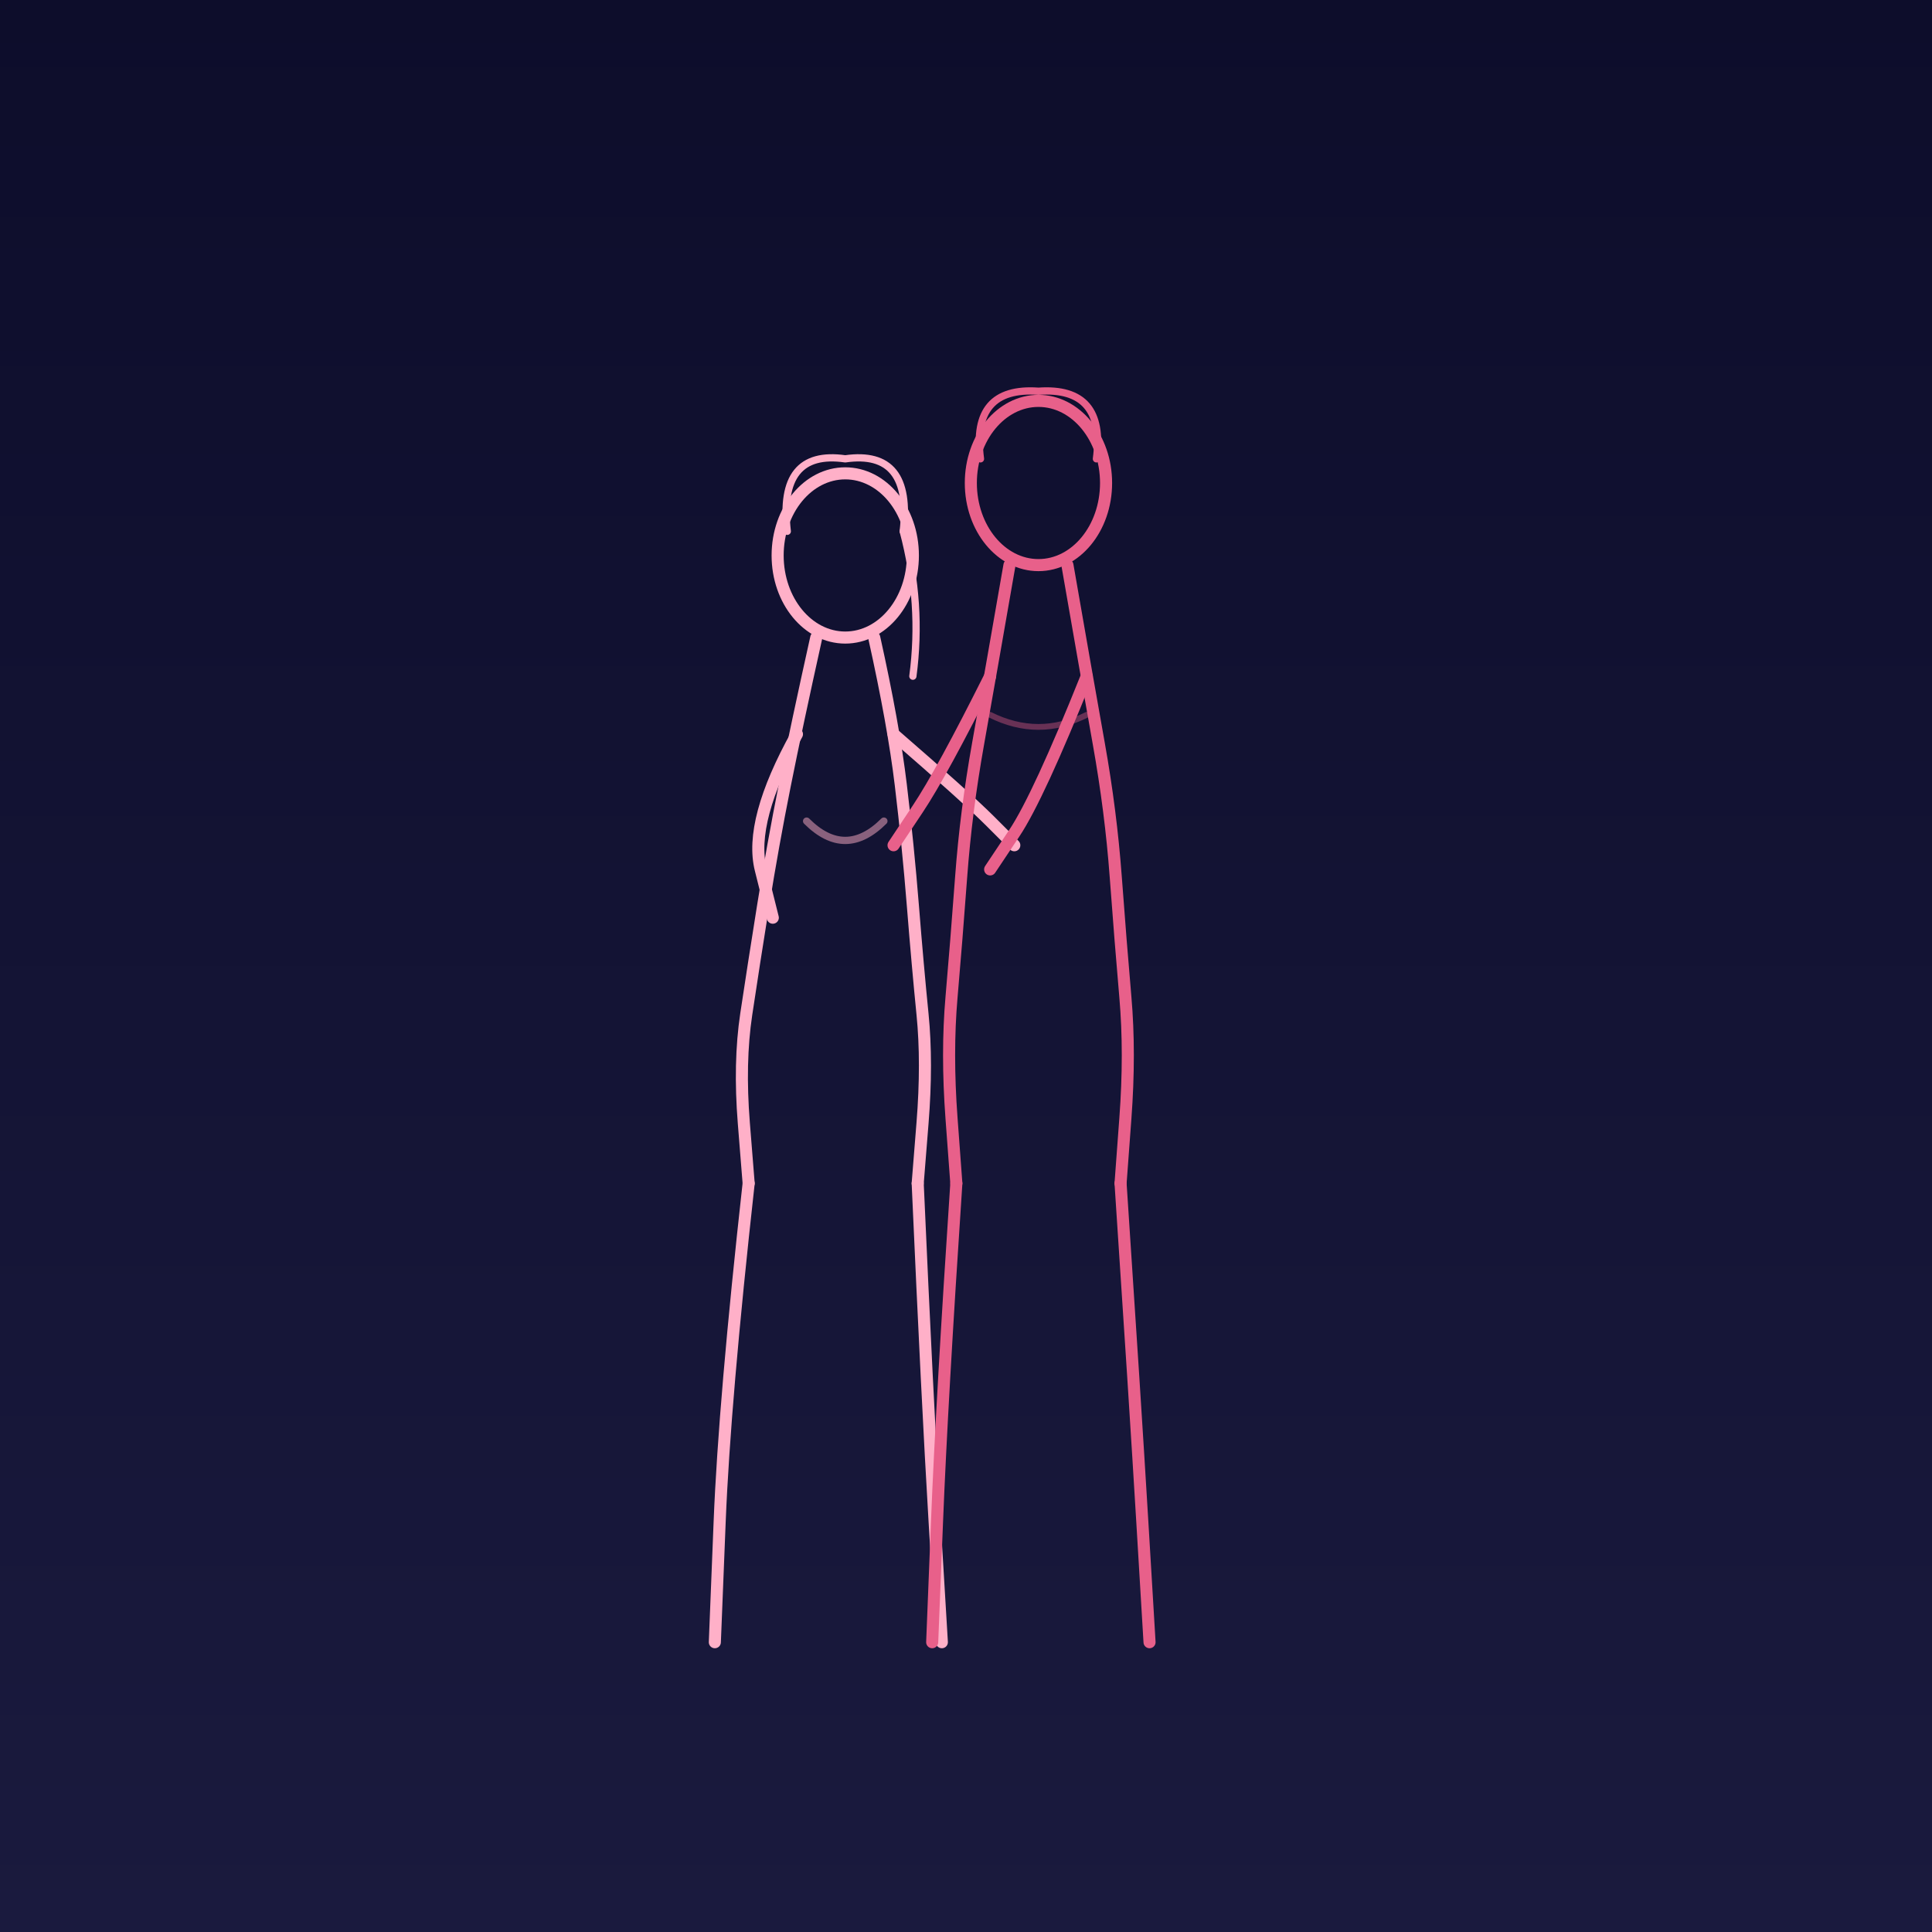
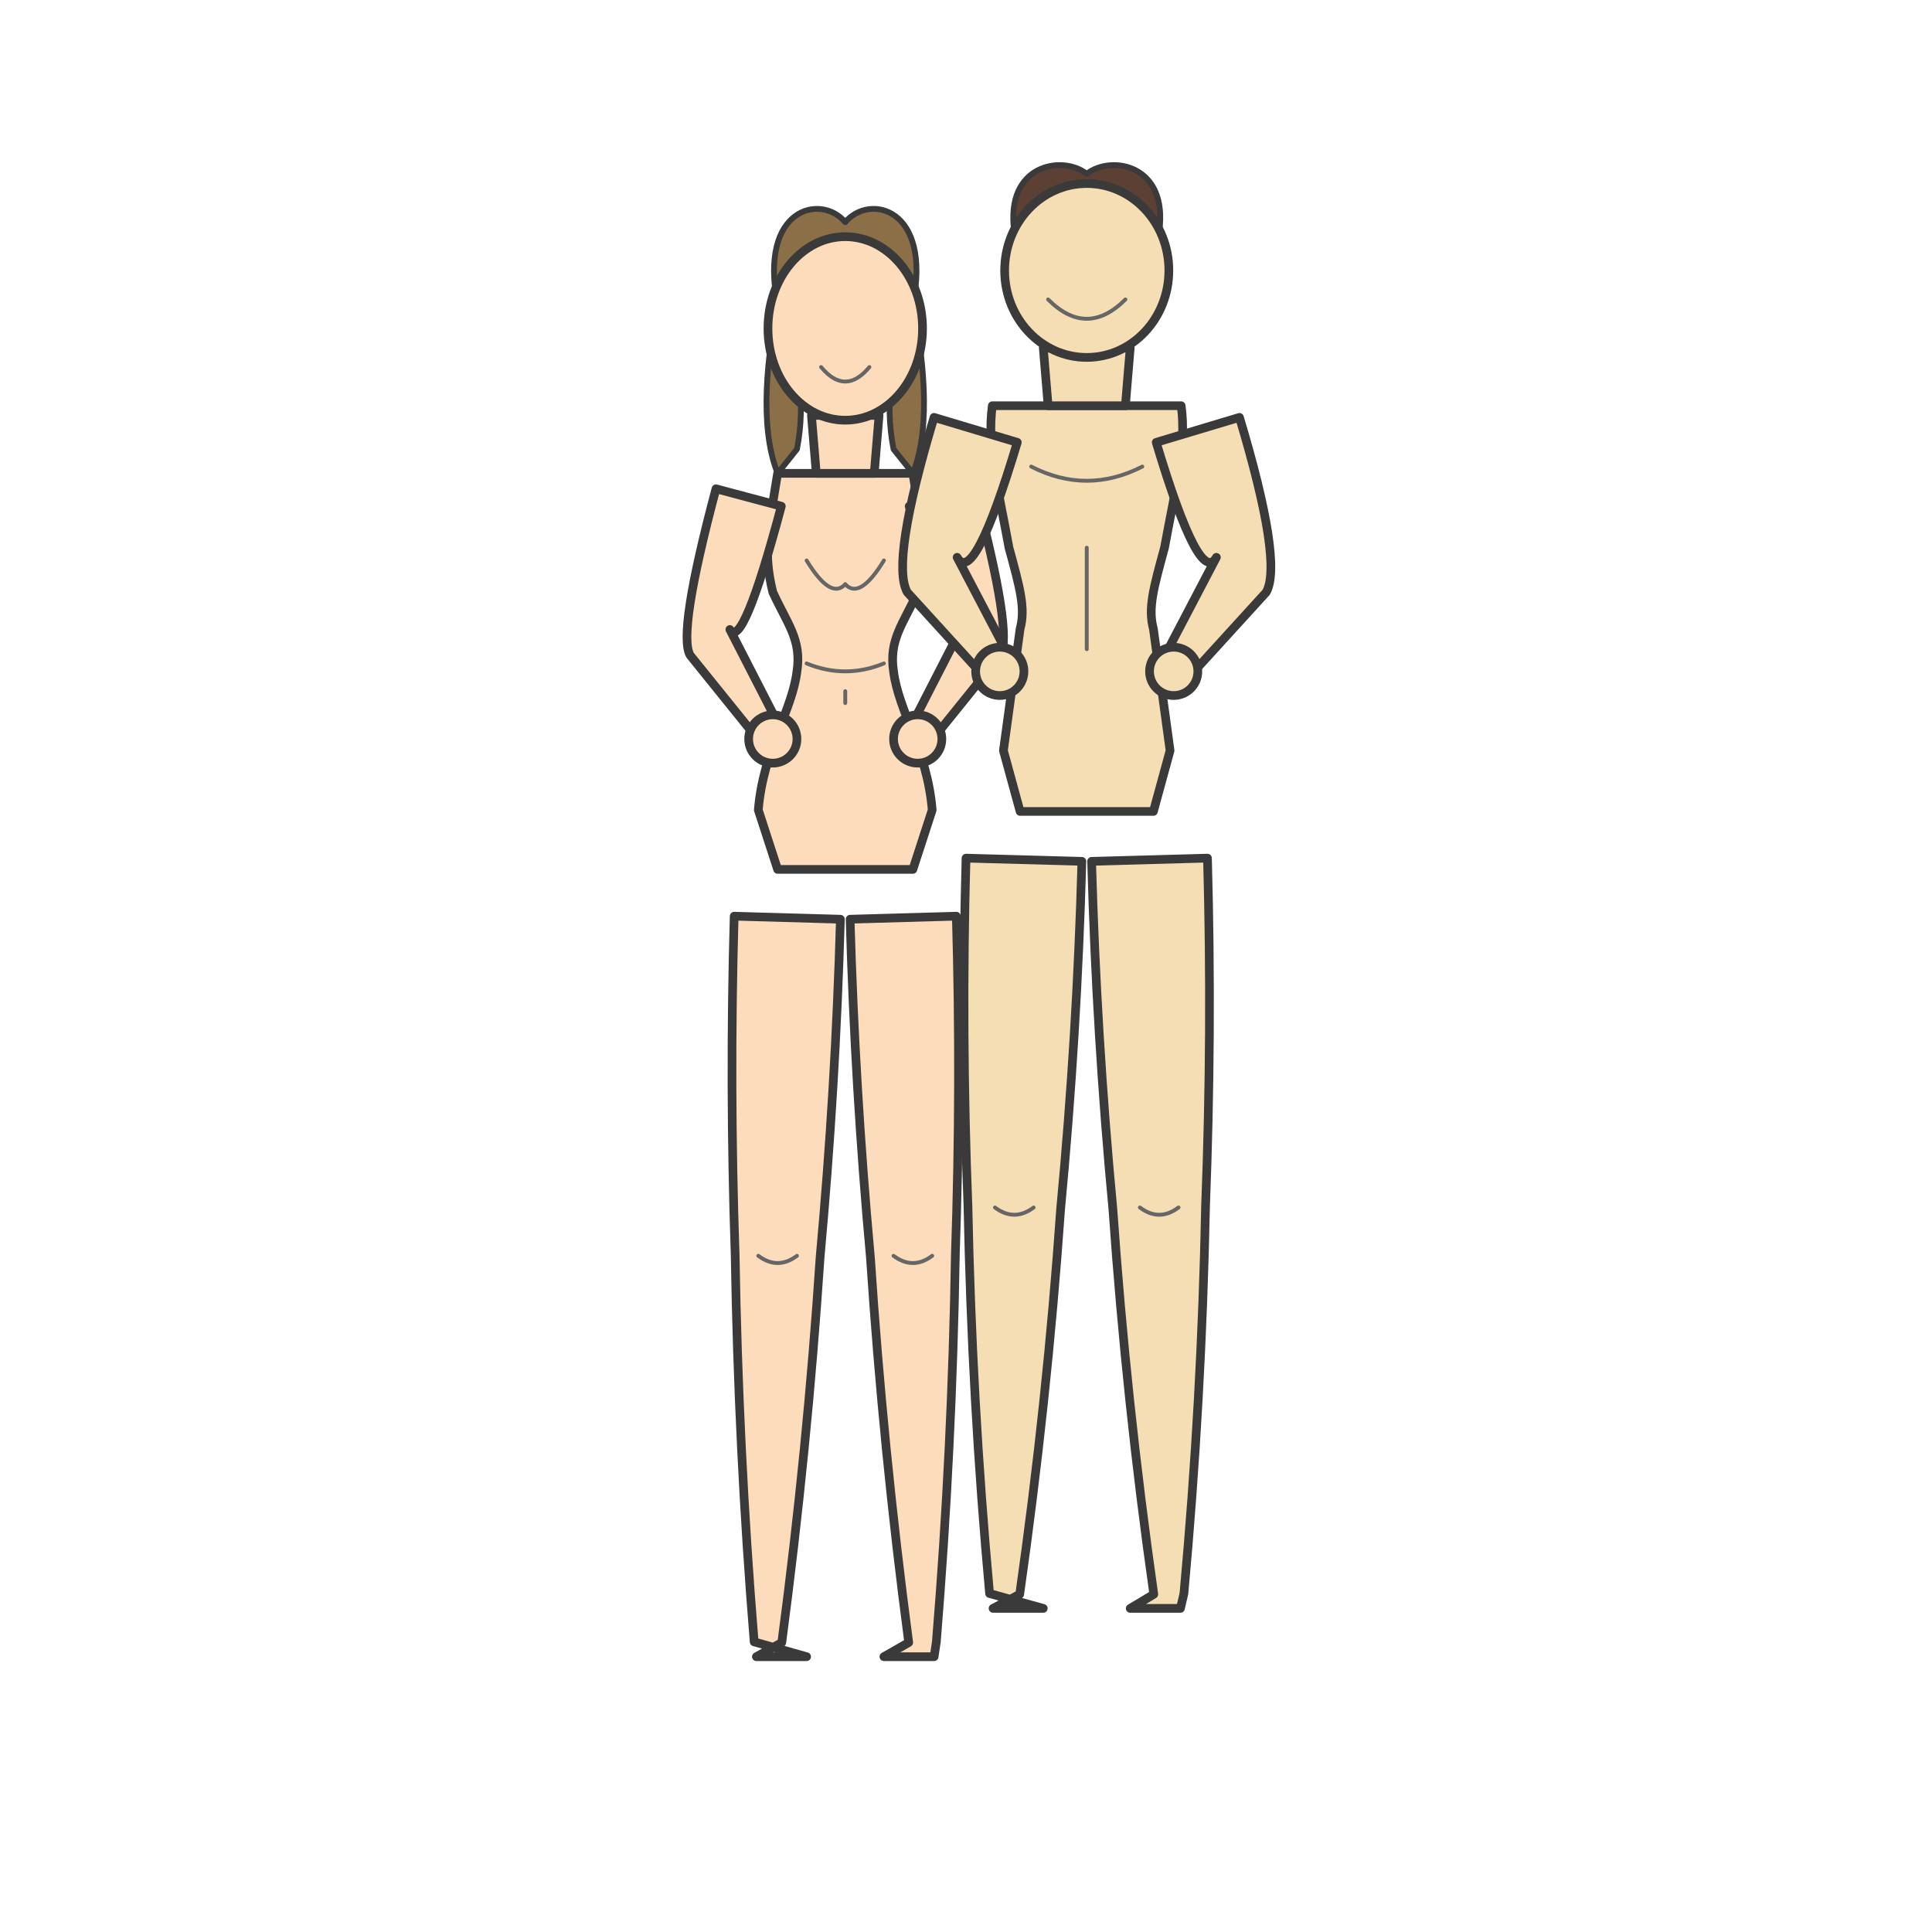
<svg xmlns="http://www.w3.org/2000/svg" viewBox="0 0 400 400" width="400" height="400">
-   <defs>
-     <linearGradient id="bg" x1="0" y1="0" x2="0" y2="1">
-       <stop offset="0%" stop-color="#0d0d2b" />
-       <stop offset="100%" stop-color="#1a1a3e" />
-     </linearGradient>
-   </defs>
-   <rect width="400" height="400" fill="url(#bg)" />
-   <ellipse cx="175" cy="115" rx="14" ry="17" fill="none" stroke="#FFB0C8" stroke-width="2.5" stroke-linecap="round" />
-   <path d="M163,110 Q161,93 175,95 Q189,93 187,110" fill="none" stroke="#FFB0C8" stroke-width="1.5" stroke-linecap="round" stroke-linejoin="round" opacity="1" />
-   <path d="M187,110 Q191,125 189,140" fill="none" stroke="#FFB0C8" stroke-width="1.5" stroke-linecap="round" stroke-linejoin="round" opacity="1" />
-   <path d="M169,132 Q165,150 162.5,162.5 Q160,175 158.0,187.5 Q156,200 154.5,210.0 Q153,220 154.0,232.5 L155,245" fill="none" stroke="#FFB0C8" stroke-width="2.5" stroke-linecap="round" stroke-linejoin="round" opacity="1" />
-   <path d="M181,132 Q185,150 186.5,162.5 Q188,175 189.0,187.5 Q190,200 191.0,210.0 Q192,220 191.0,232.5 L190,245" fill="none" stroke="#FFB0C8" stroke-width="2.5" stroke-linecap="round" stroke-linejoin="round" opacity="1" />
-   <path d="M167,170 Q175,178 183,170" fill="none" stroke="#FFB0C8" stroke-width="1.5" stroke-linecap="round" stroke-linejoin="round" opacity="0.5" />
-   <path d="M155,245 Q150,290 149.0,315.0 L148,340" fill="none" stroke="#FFB0C8" stroke-width="2.5" stroke-linecap="round" stroke-linejoin="round" opacity="1" />
-   <path d="M190,245 Q192,290 193.5,315.0 L195,340" fill="none" stroke="#FFB0C8" stroke-width="2.5" stroke-linecap="round" stroke-linejoin="round" opacity="1" />
-   <path d="M165,152 Q155,170 157.5,180.0 L160,190" fill="none" stroke="#FFB0C8" stroke-width="2.5" stroke-linecap="round" stroke-linejoin="round" opacity="1" />
-   <path d="M185,152 Q200,165 205.0,170.0 L210,175" fill="none" stroke="#FFB0C8" stroke-width="2.5" stroke-linecap="round" stroke-linejoin="round" opacity="1" />
-   <ellipse cx="215" cy="100" rx="14" ry="17" fill="none" stroke="#E8608A" stroke-width="2.5" stroke-linecap="round" />
-   <path d="M203,95 Q201,80 215,81 Q229,80 227,95" fill="none" stroke="#E8608A" stroke-width="1.5" stroke-linecap="round" stroke-linejoin="round" opacity="1" />
-   <path d="M209,117 Q205,140 202.5,154.0 Q200,168 199.0,181.5 Q198,195 197.0,206.5 Q196,218 197.0,231.5 L198,245" fill="none" stroke="#E8608A" stroke-width="2.5" stroke-linecap="round" stroke-linejoin="round" opacity="1" />
-   <path d="M221,117 Q225,140 227.5,154.0 Q230,168 231.0,181.5 Q232,195 233.0,206.5 Q234,218 233.0,231.5 L232,245" fill="none" stroke="#E8608A" stroke-width="2.5" stroke-linecap="round" stroke-linejoin="round" opacity="1" />
-   <path d="M205,148 Q215,153 225,148" fill="none" stroke="#E8608A" stroke-width="1.2" stroke-linecap="round" stroke-linejoin="round" opacity="0.4" />
-   <path d="M198,245 Q195,290 194.0,315.0 L193,340" fill="none" stroke="#E8608A" stroke-width="2.5" stroke-linecap="round" stroke-linejoin="round" opacity="1" />
-   <path d="M232,245 Q235,290 236.5,315.0 L238,340" fill="none" stroke="#E8608A" stroke-width="2.5" stroke-linecap="round" stroke-linejoin="round" opacity="1" />
-   <path d="M205,140 Q195,160 190.0,167.5 L185,175" fill="none" stroke="#E8608A" stroke-width="2.5" stroke-linecap="round" stroke-linejoin="round" opacity="1" />
-   <path d="M225,140 Q215,165 210.0,172.5 L205,180" fill="none" stroke="#E8608A" stroke-width="2.5" stroke-linecap="round" stroke-linejoin="round" opacity="1" />
+   <rect width="400" height="400" fill="#FFFFFF" />
+   <path d="M152.004,189.686 Q151.004,224.686 152.204,259.749 Q152.852,299.821 156.141,339.929 L167,343 L156.6,343 L161.859,340.071 Q167.148,300.179 169.796,260.251 Q172.996,225.314 173.996,190.314 Z" fill="#FDDCBC" stroke="#3a3a3a" stroke-width="1.8" stroke-linecap="round" stroke-linejoin="round" />
+   <path d="M157,260 Q161,263 165,260" fill="none" stroke="#666666" stroke-width="0.8" stroke-linecap="round" />
+   <path d="M176.004,190.314 Q177.004,225.314 180.204,260.251 Q182.852,300.179 188.141,340.071 L183,343 L193.4,343 L193.859,339.929 Q197.148,299.821 197.796,259.749 Q198.996,224.686 197.996,189.686 Z" fill="#FDDCBC" stroke="#3a3a3a" stroke-width="1.8" stroke-linecap="round" stroke-linejoin="round" />
+   <path d="M185,260 Q189,263 193,260" fill="none" stroke="#666666" stroke-width="0.8" stroke-linecap="round" />
+   <path d="M161.0,98 C159.0,110.3 158.0,114.4 160.0,122.6 C163.0,129.16 166.0,132.44 165.0,139.0 C164.0,147.2 158.0,155.4 157.0,167.7 L161.0,180 L189.0,180 L193.0,167.7 C192.0,155.4 186.0,147.2 185.0,139.0 C184.0,132.44 187.0,129.16 190.0,122.6 C192.0,114.4 191.0,110.3 189.0,98 Z" fill="#FDDCBC" stroke="#3a3a3a" stroke-width="1.8" stroke-linecap="round" stroke-linejoin="round" />
+   <path d="M167.0,116.04 Q172.0,124.24 175,120.96" fill="none" stroke="#666666" stroke-width="0.8" stroke-linecap="round" />
+   <path d="M183.0,116.04 Q178.0,124.24 175,120.96" fill="none" stroke="#666666" stroke-width="0.8" stroke-linecap="round" />
+   <path d="M167.0,137.36 Q175,140.64 183.0,137.36" fill="none" stroke="#666666" stroke-width="0.8" stroke-linecap="round" />
+   <path d="M175,143.1 L175,145.56" fill="none" stroke="#666666" stroke-width="0.8" stroke-linecap="round" />
+   <path d="M168,86 L169,98 L181,98 L182,86 Z" fill="#FDDCBC" stroke="#3a3a3a" stroke-width="1.8" stroke-linecap="round" stroke-linejoin="round" />
+   <path d="M148.236,101.196 Q140.236,131.196 142.892,135.67 L157.946,154.335 Q160,157 162.054,151.665 L151.108,130.33 Q153.764,134.804 161.764,104.804 Z" fill="#FDDCBC" stroke="#3a3a3a" stroke-width="1.8" stroke-linecap="round" stroke-linejoin="round" />
+   <ellipse cx="160" cy="153" rx="5" ry="5" fill="#FDDCBC" stroke="#3a3a3a" stroke-width="1.8" />
+   <path d="M188.236,104.804 Q196.236,134.804 198.892,130.33 L187.946,151.665 Q190,157 192.054,154.335 L207.108,135.67 Q209.764,131.196 201.764,101.196 Z" fill="#FDDCBC" stroke="#3a3a3a" stroke-width="1.8" stroke-linecap="round" stroke-linejoin="round" />
+   <ellipse cx="190" cy="153" rx="5" ry="5" fill="#FDDCBC" stroke="#3a3a3a" stroke-width="1.8" />
+   <path d="M161,63 C157,43 170,40 175,46 C180,40 193,43 189,63 C191,73 193,88 189,98 L185,93 C183,83 185,73 187,66 L163,66 C165,73 167,83 165,93 L161,98 C157,88 159,73 161,63 Z" fill="#8B6F47" stroke="#3a3a3a" stroke-width="1.2" stroke-linecap="round" stroke-linejoin="round" />
+   <ellipse cx="175" cy="68" rx="16" ry="19" fill="#FDDCBC" stroke="#3a3a3a" stroke-width="1.8" />
+   <path d="M170,76 Q175,82 180,76" fill="none" stroke="#666666" stroke-width="0.8" stroke-linecap="round" />
+   <path d="M200.005,177.667 Q199.005,213.667 200.404,249.733 Q201.202,289.805 204.881,329.922 L216,333 L205.6,333 L211.119,330.078 Q216.798,290.195 219.596,250.267 Q222.995,214.333 223.995,178.333 Z" fill="#F5DEB3" stroke="#3a3a3a" stroke-width="1.8" stroke-linecap="round" stroke-linejoin="round" />
+   <path d="M206,250 Q210,253 214,250" fill="none" stroke="#666666" stroke-width="0.8" stroke-linecap="round" />
+   <path d="M226.005,178.333 Q227.005,214.333 230.404,250.267 Q233.202,290.195 238.881,330.078 L234,333 L244.4,333 L245.119,329.922 Q248.798,289.805 249.596,249.733 Q250.995,213.667 249.995,177.667 Z" fill="#F5DEB3" stroke="#3a3a3a" stroke-width="1.8" stroke-linecap="round" stroke-linejoin="round" />
+   <path d="M236,250 Q240,253 244,250" fill="none" stroke="#666666" stroke-width="0.8" stroke-linecap="round" />
+   <path d="M205.45,84 C204.3,92.4 206.6,100.8 208.9,113.4 C211.2,121.8 212.35,126.0 211.2,130.2 C210.05,138.6 208.9,147.0 207.75,155.4 L211.2,168 L238.8,168 L242.25,155.4 C241.1,147.0 239.95,138.6 238.8,130.2 C237.65,126.0 238.8,121.8 241.1,113.4 C243.4,100.8 245.7,92.4 244.55,84 Z" fill="#F5DEB3" stroke="#3a3a3a" stroke-width="1.8" stroke-linecap="round" stroke-linejoin="round" />
+   <path d="M213.5,96.6 Q225,102.48 236.5,96.6" fill="none" stroke="#666666" stroke-width="0.8" stroke-linecap="round" />
+   <path d="M225,113.4 L225,134.4" fill="none" stroke="#666666" stroke-width="0.8" stroke-linecap="round" />
+   <path d="M216,72 L217,84 L233,84 L234,72 Z" fill="#F5DEB3" stroke="#3a3a3a" stroke-width="1.8" stroke-linecap="round" stroke-linejoin="round" />
+   <path d="M193.38,86.414 Q184.38,116.414 187.839,122.613 L204.419,140.806 Q207,143 209.581,137.194 L198.161,115.387 Q201.62,121.586 210.62,91.586 Z" fill="#F5DEB3" stroke="#3a3a3a" stroke-width="1.8" stroke-linecap="round" stroke-linejoin="round" />
+   <ellipse cx="207" cy="139" rx="5" ry="5" fill="#F5DEB3" stroke="#3a3a3a" stroke-width="1.8" />
+   <path d="M239.38,91.586 Q248.38,121.586 251.839,115.387 L240.419,137.194 Q243,143 245.581,140.806 L262.161,122.613 Q265.62,116.414 256.62,86.414 Z" fill="#F5DEB3" stroke="#3a3a3a" stroke-width="1.8" stroke-linecap="round" stroke-linejoin="round" />
+   <ellipse cx="243" cy="139" rx="5" ry="5" fill="#F5DEB3" stroke="#3a3a3a" stroke-width="1.8" />
+   <path d="M210,48 C208,34 220,32 225,36 C230,32 242,34 240,48 C238,44 230,40 225,42 C220,40 212,44 210,48 Z" fill="#5C4033" stroke="#3a3a3a" stroke-width="1.2" stroke-linecap="round" stroke-linejoin="round" />
+   <ellipse cx="225" cy="56" rx="17" ry="18" fill="#F5DEB3" stroke="#3a3a3a" stroke-width="1.8" />
+   <path d="M217,62 Q225,70 233,62" fill="none" stroke="#666666" stroke-width="0.8" stroke-linecap="round" />
</svg>
